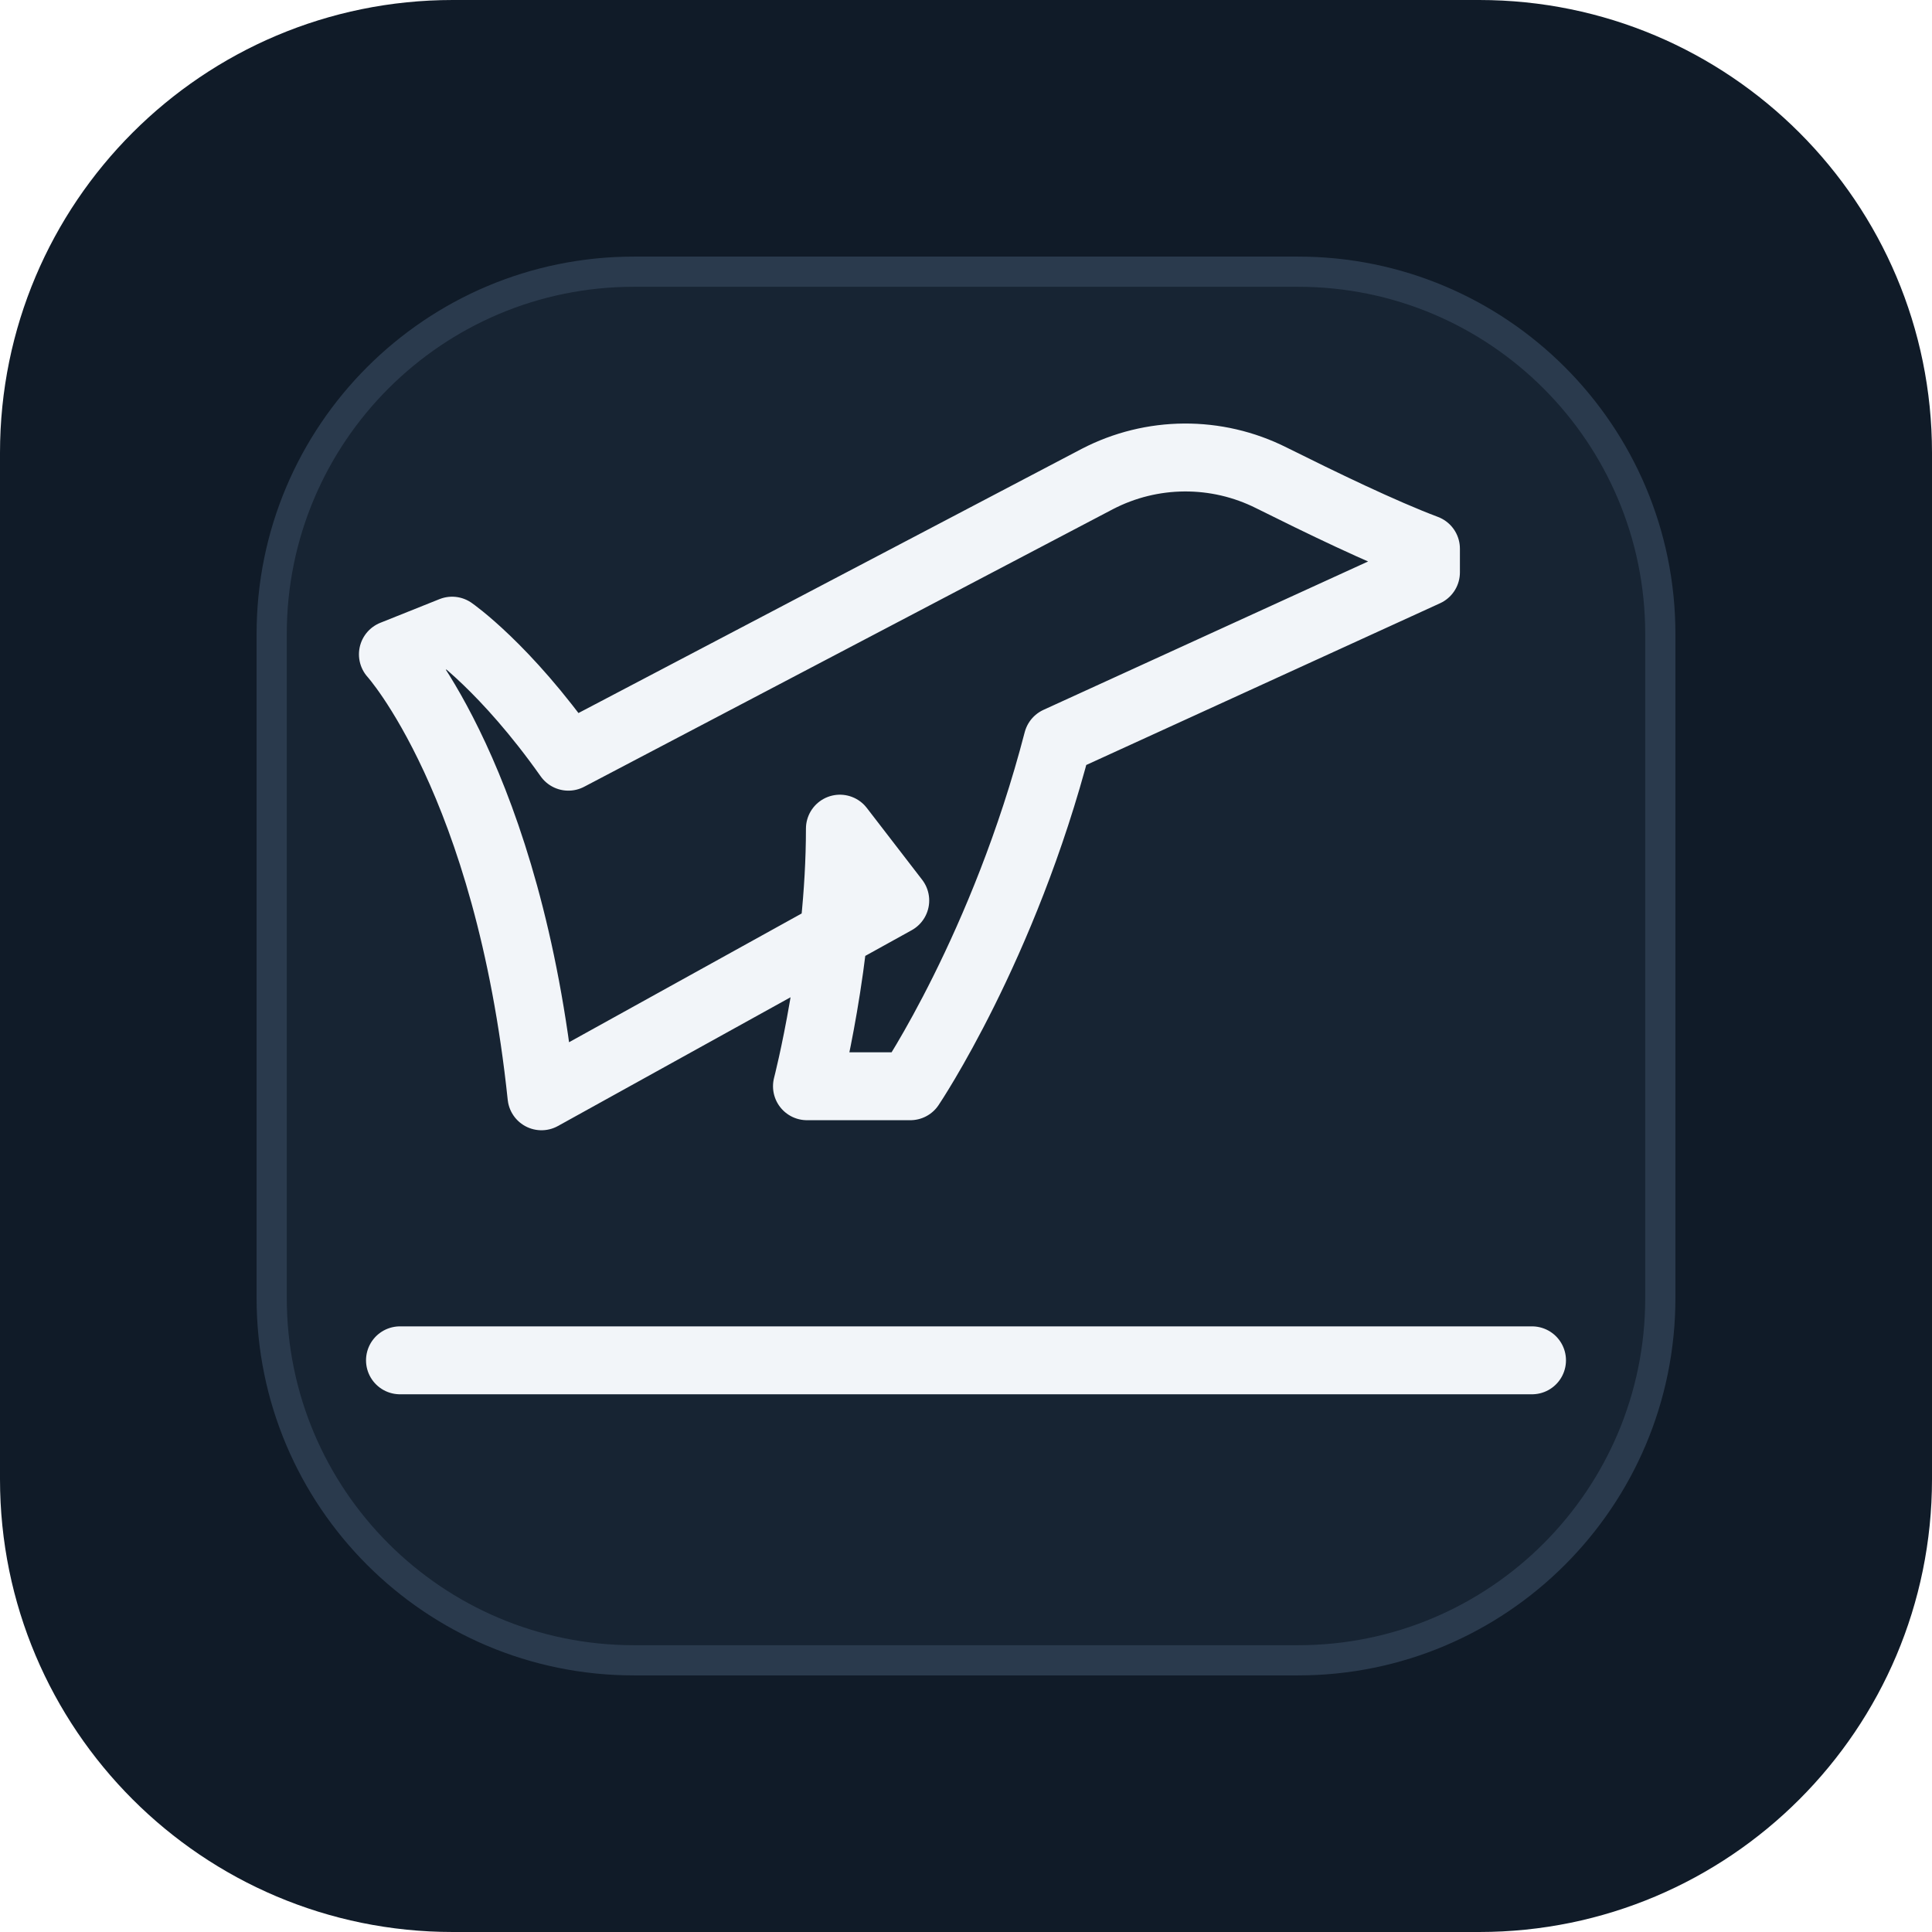
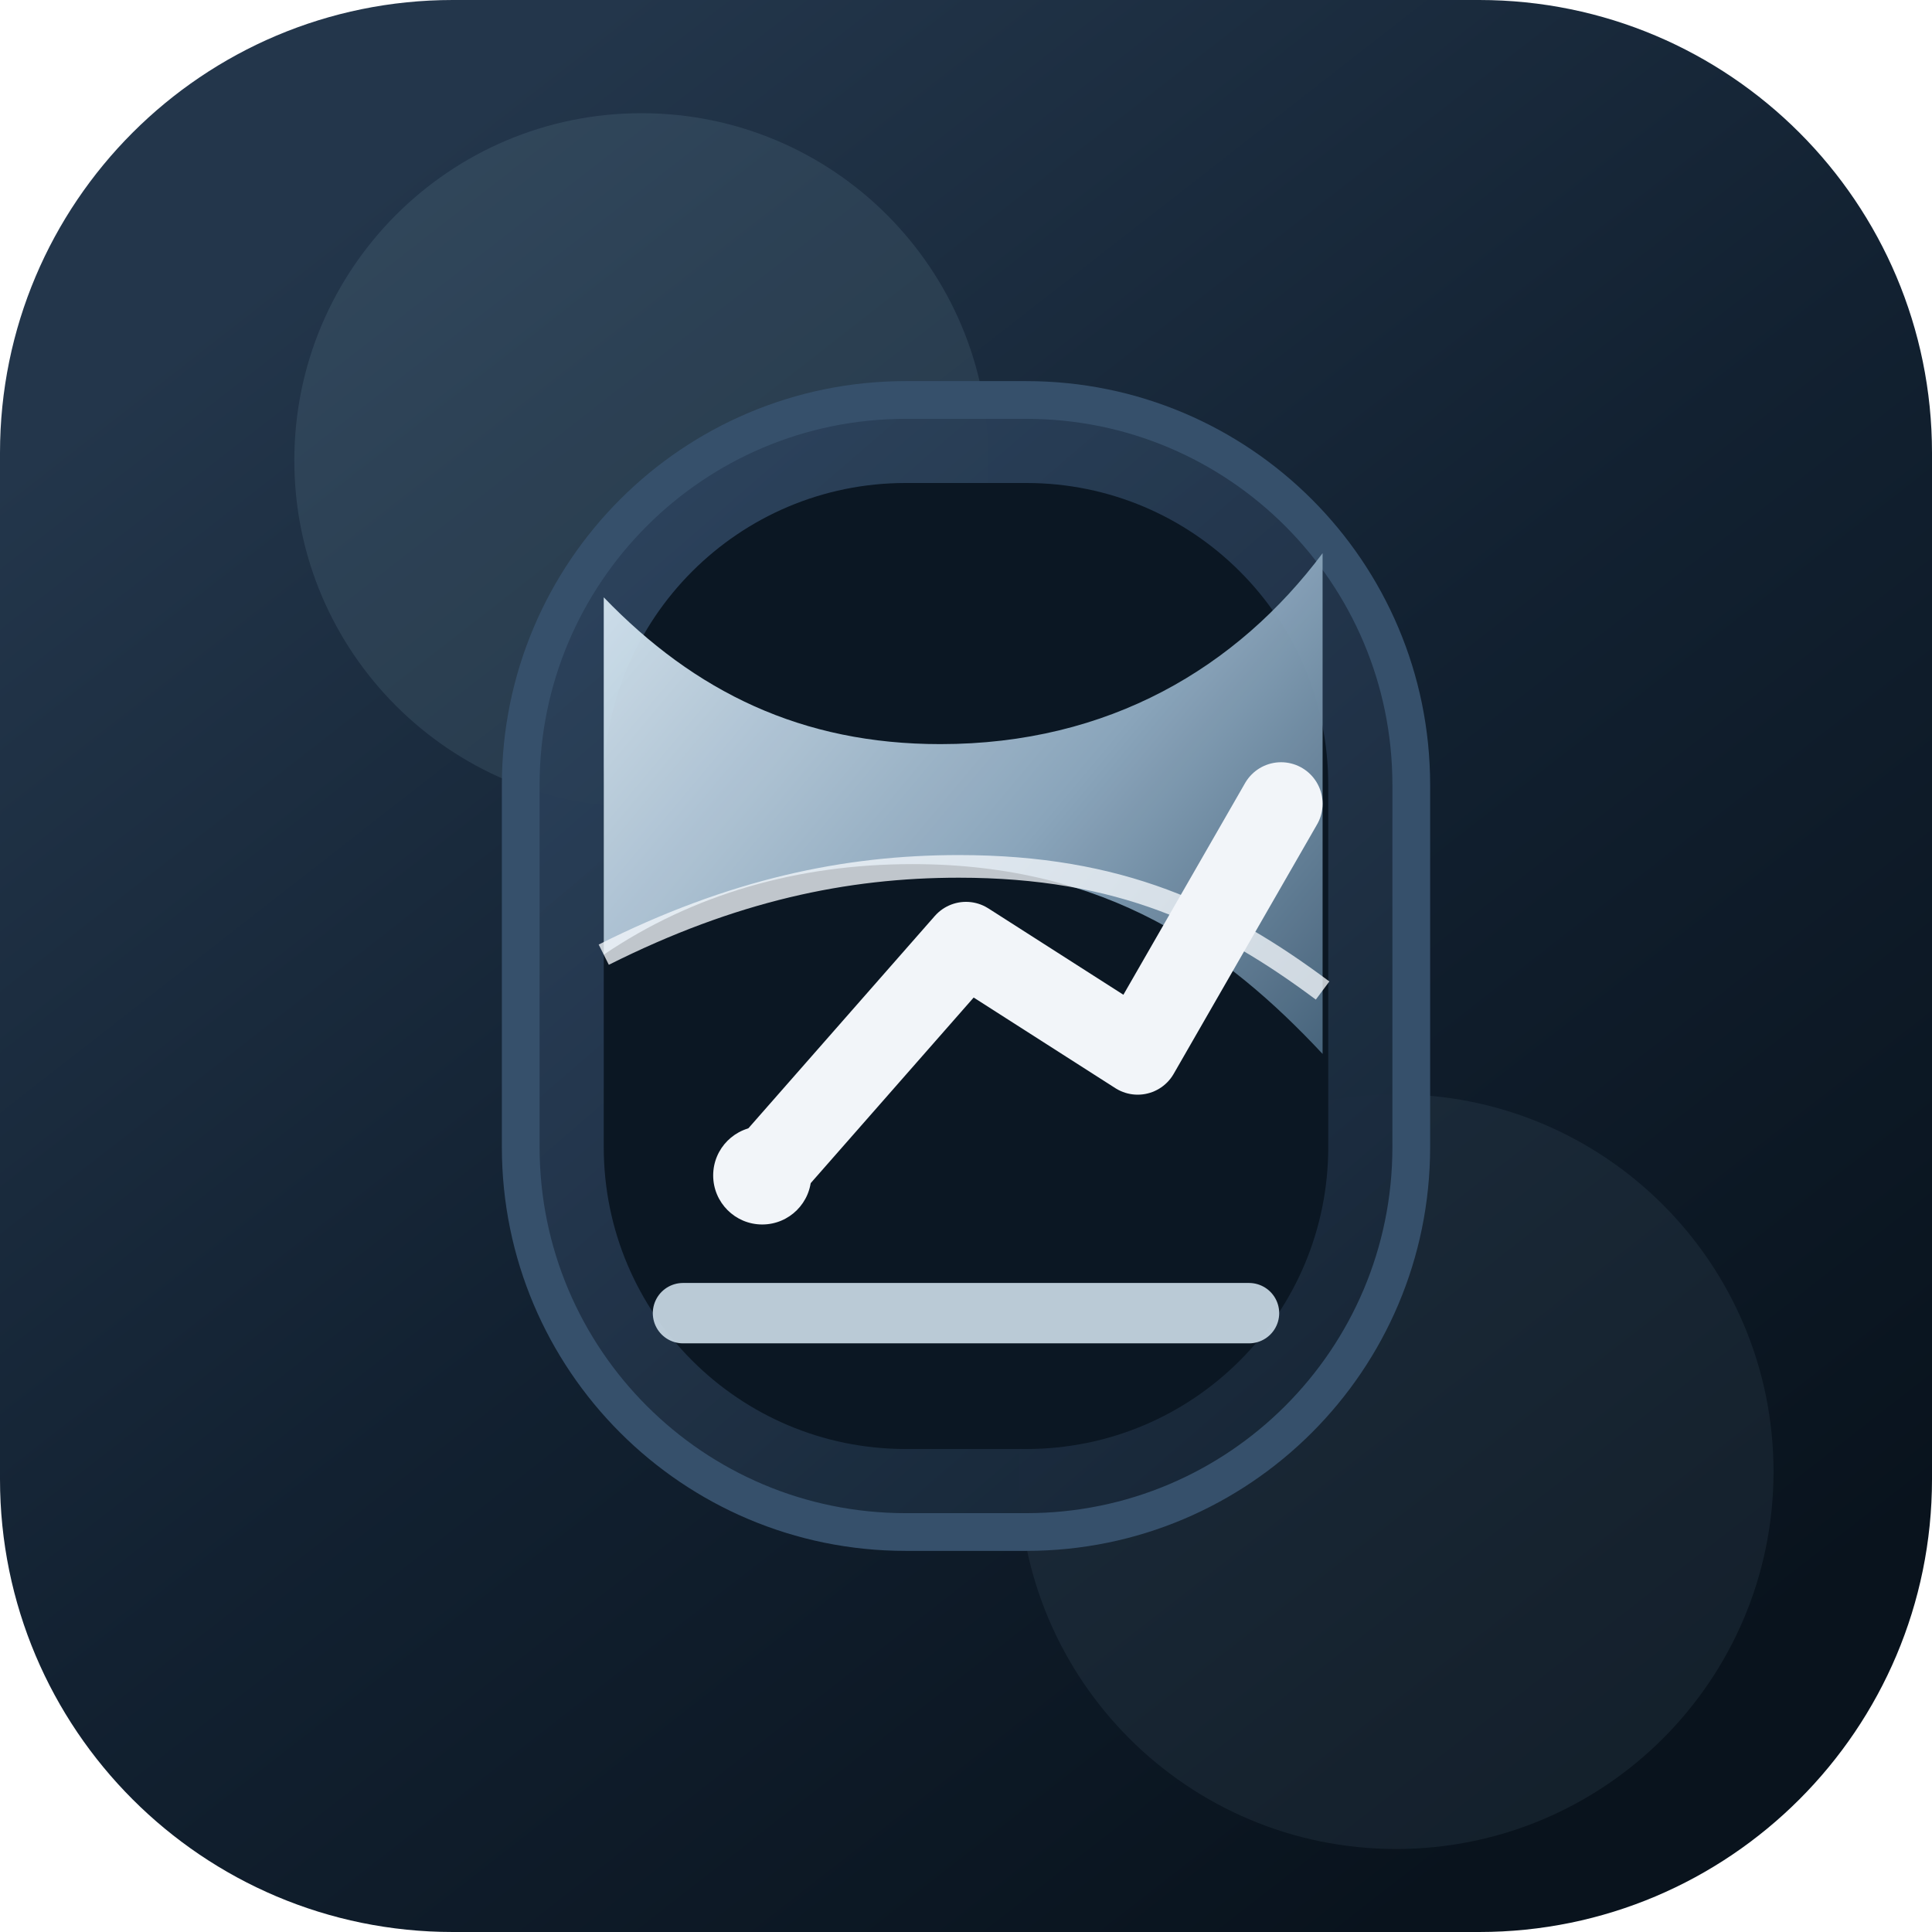
<svg xmlns="http://www.w3.org/2000/svg" viewBox="0 0 512 512">
-   <rect width="512" height="512" rx="120" fill="#101b28" />
-   <rect x="72" y="72" width="368" height="368" rx="96" fill="#172433" stroke="#2a3a4d" stroke-width="8" />
-   <g transform="translate(106 120)">
-     <path d="M0 240.5h300m-168.75 -121.86L37.5 170.53C28.75 87.197 -1.875 53.406 -1.875 53.406l15.688 -6.275S27.918 56.87 44.625 80.531L184.791 6.948a50.714 50.714 0 0 1 46.137 -0.312c13.121 6.536 29.198 14.344 40.964 18.771v6.275l-97.623 44.626C160.073 131.032 135.25 167.865 135.25 167.865h-27.396s8.729 -33.595 8.729 -68.262Z" fill="none" stroke="#f2f5f9" stroke-linecap="round" stroke-linejoin="round" stroke-width="18" />
-   </g>
+   <defs>
+     <linearGradient id="bg" x1="96" y1="52" x2="422" y2="470" gradientUnits="userSpaceOnUse">
+       <stop offset="0" stop-color="#23364b" />
+       <stop offset="0.5" stop-color="#122131" />
+       <stop offset="1" stop-color="#09131d" />
+     </linearGradient>
+     <linearGradient id="glass" x1="136" y1="116" x2="376" y2="394" gradientUnits="userSpaceOnUse">
+       <stop offset="0" stop-color="#2e4560" stop-opacity="0.95" />
+       <stop offset="1" stop-color="#152434" stop-opacity="0.98" />
+     </linearGradient>
+     <linearGradient id="sky" x1="164" y1="146" x2="348" y2="300" gradientUnits="userSpaceOnUse">
+       <stop offset="0" stop-color="#d7e7f2" />
+       <stop offset="0.55" stop-color="#90acc2" />
+       <stop offset="1" stop-color="#426078" />
+     </linearGradient>
+   </defs>
+   <rect width="512" height="512" rx="120" fill="url(#bg)" />
+   <circle cx="170" cy="122" r="92" fill="#9dc2d7" opacity="0.12" />
+   <circle cx="370" cy="390" r="100" fill="#9dc2d7" opacity="0.08" />
+   <rect x="138" y="106" width="236" height="300" rx="102" fill="url(#glass)" stroke="#36506b" stroke-width="10" />
+   <rect x="160" y="128" width="192" height="256" rx="80" fill="#0b1723" />
+   <path d="M160 253c23.6-16 51.3-24 81.8-24 51.6 0 83.2 23 108.7 50.3V146.6c-22.7 30.3-56.6 50.6-101.3 50.6-36.7 0-65-13.8-89.2-38.9V253Z" fill="url(#sky)" opacity="0.95" />
+   <path d="M160 253c34.1-17.1 64-23.4 94.1-23.4 42.7 0 69.6 12.9 96.4 32.9" fill="none" stroke="#f3f7fb" stroke-opacity="0.78" stroke-width="6" />
+   <path d="M202 311.5 256 250l45.5 29.1L339.5 213" fill="none" stroke="#f2f5f9" stroke-linecap="round" stroke-linejoin="round" stroke-width="22" />
+   <circle cx="202" cy="311.5" r="13" fill="#f2f5f9" />
+   <path d="M181 348h150" stroke="#c9d9e5" stroke-opacity="0.92" stroke-linecap="round" stroke-width="16" />
</svg>
